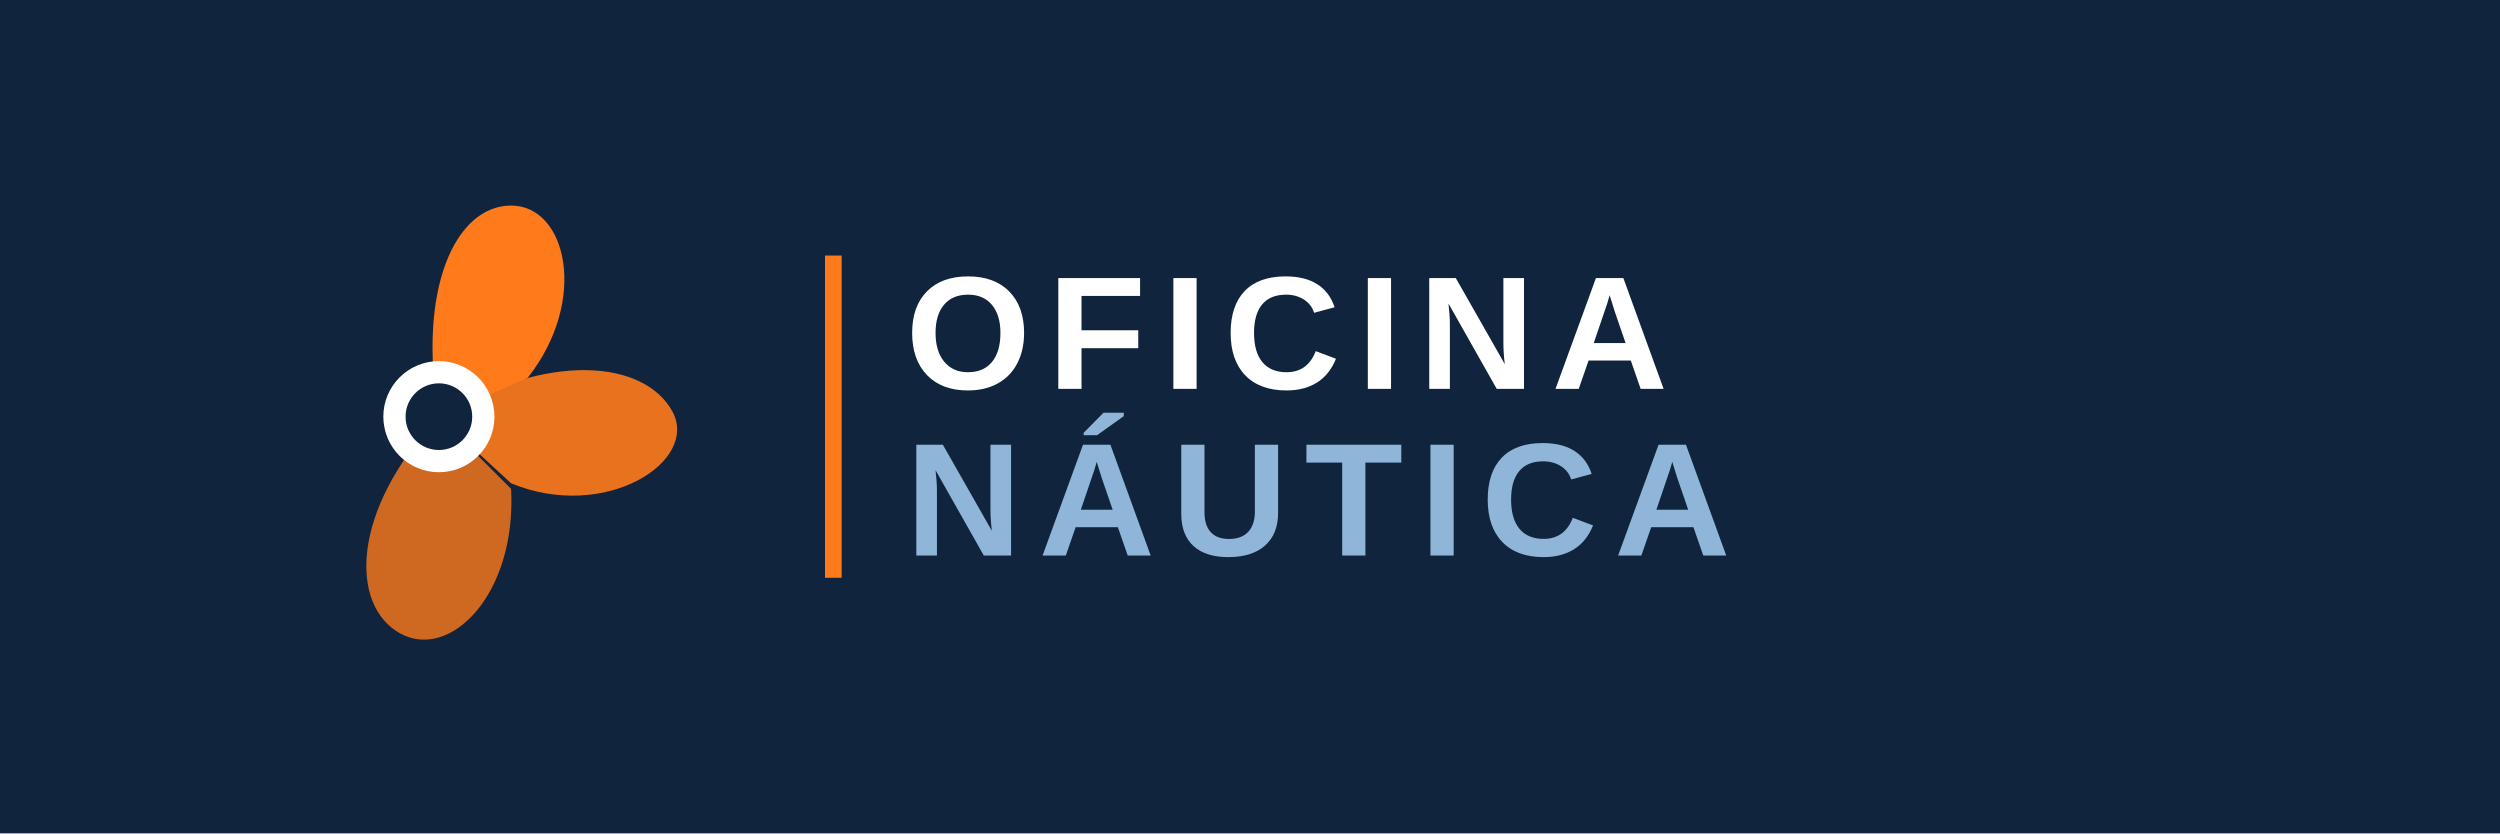
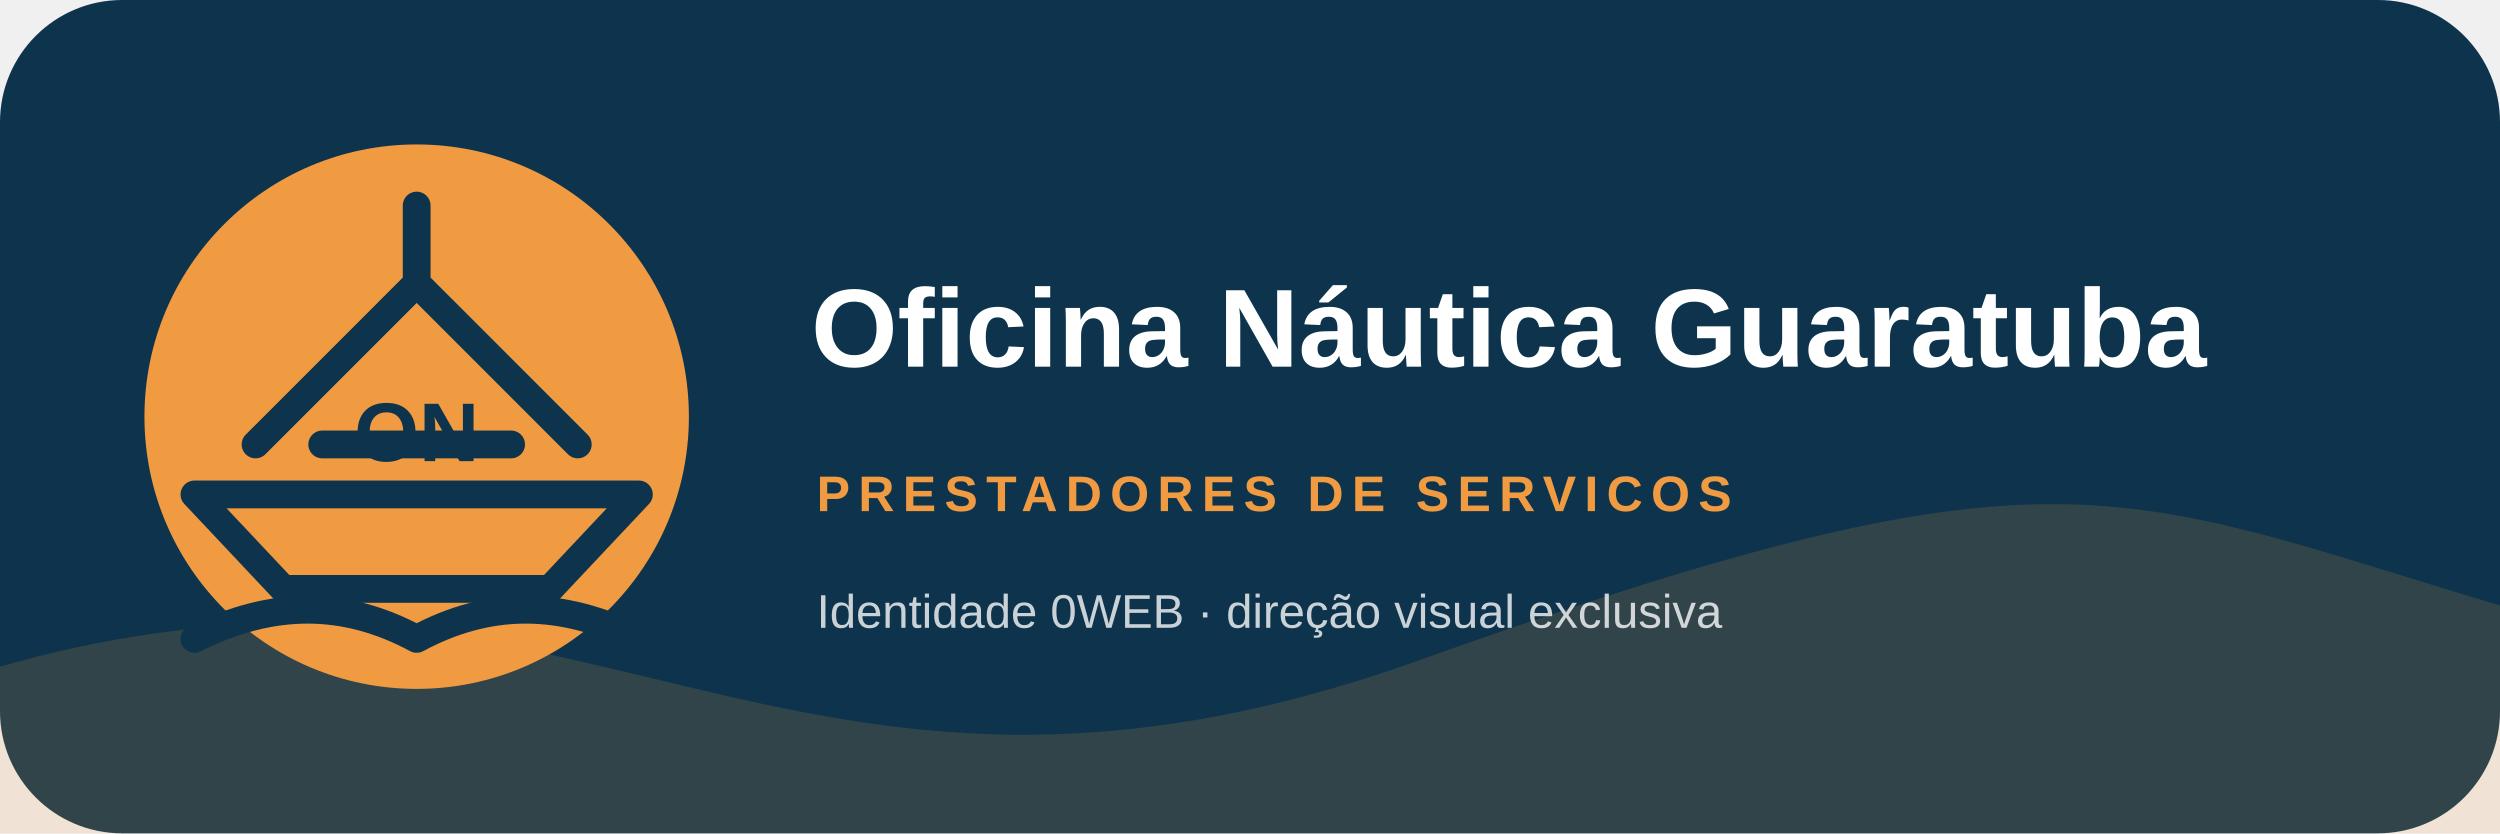
- <svg xmlns="http://www.w3.org/2000/svg" width="900" height="300" viewBox="0 0 900 300" role="img" aria-label="Oficina Nautica Guaratuba">
-   <rect width="900" height="300" fill="#10243d" />
-   <g transform="translate(158,150)">
-     <path d="M0 0c-8-46 6-76 26-76s28 34 6 62z" fill="#ff7a1a" />
-     <path d="M0 0c40-24 74-20 84-2s-24 40-58 26z" fill="#ff7a1a" opacity=".9" />
-     <path d="M0 0c-32 34-32 68-14 78s42-14 40-52z" fill="#ff7a1a" opacity=".8" />
-     <circle cx="0" cy="0" r="16" fill="#10243d" stroke="#ffffff" stroke-width="8" />
+ <svg xmlns="http://www.w3.org/2000/svg" width="900" height="300" viewBox="0 0 900 300" role="img" aria-labelledby="title desc">
+   <rect width="900" height="300" rx="44" fill="#0d344c" />
+   <path d="M0 240C210 180 280 320 510 238S760 176 900 218V300H0Z" fill="#f09b42" opacity=".16" />
+   <circle cx="150" cy="150" r="98" fill="#f09b42" />
+   <g transform="translate(28 28)" fill="none" stroke="#0d344c" stroke-width="10" stroke-linecap="round" stroke-linejoin="round">
+     <path d="M42 150h160l-32 34H74l-32-34Zm22-18 58-58 58 58M122 74V46M88 132h68" />
+     <path d="M42 202c28-14 54-14 80 0 26-14 52-14 80 0" />
  </g>
-   <path d="M300 92v116" stroke="#ff7a1a" stroke-width="6" />
-   <text x="326" y="140" font-family="Arial Narrow,Arial,sans-serif" font-size="58" font-weight="700" letter-spacing="6" fill="#ffffff">OFICINA</text>
-   <text x="326" y="200" font-family="Arial Narrow,Arial,sans-serif" font-size="58" font-weight="700" letter-spacing="6" fill="#8fb6d8">NÁUTICA</text>
+   <text x="150" y="166" text-anchor="middle" font-family="Arial,sans-serif" font-size="30" font-weight="900" fill="#0d344c">ON</text>
+   <text x="292" y="132" font-family="Arial,sans-serif" font-size="40" font-weight="800" fill="#fff">Oficina Náutica Guaratuba</text>
+   <text x="294" y="184" font-family="Arial,sans-serif" font-size="18" font-weight="700" letter-spacing="3" fill="#f09b42">PRESTADORES DE SERVICOS</text>
+   <text x="294" y="226" font-family="Arial,sans-serif" font-size="17" fill="#fff" opacity=".78">Identidade 0WEB · direção visual exclusiva</text>
</svg>
